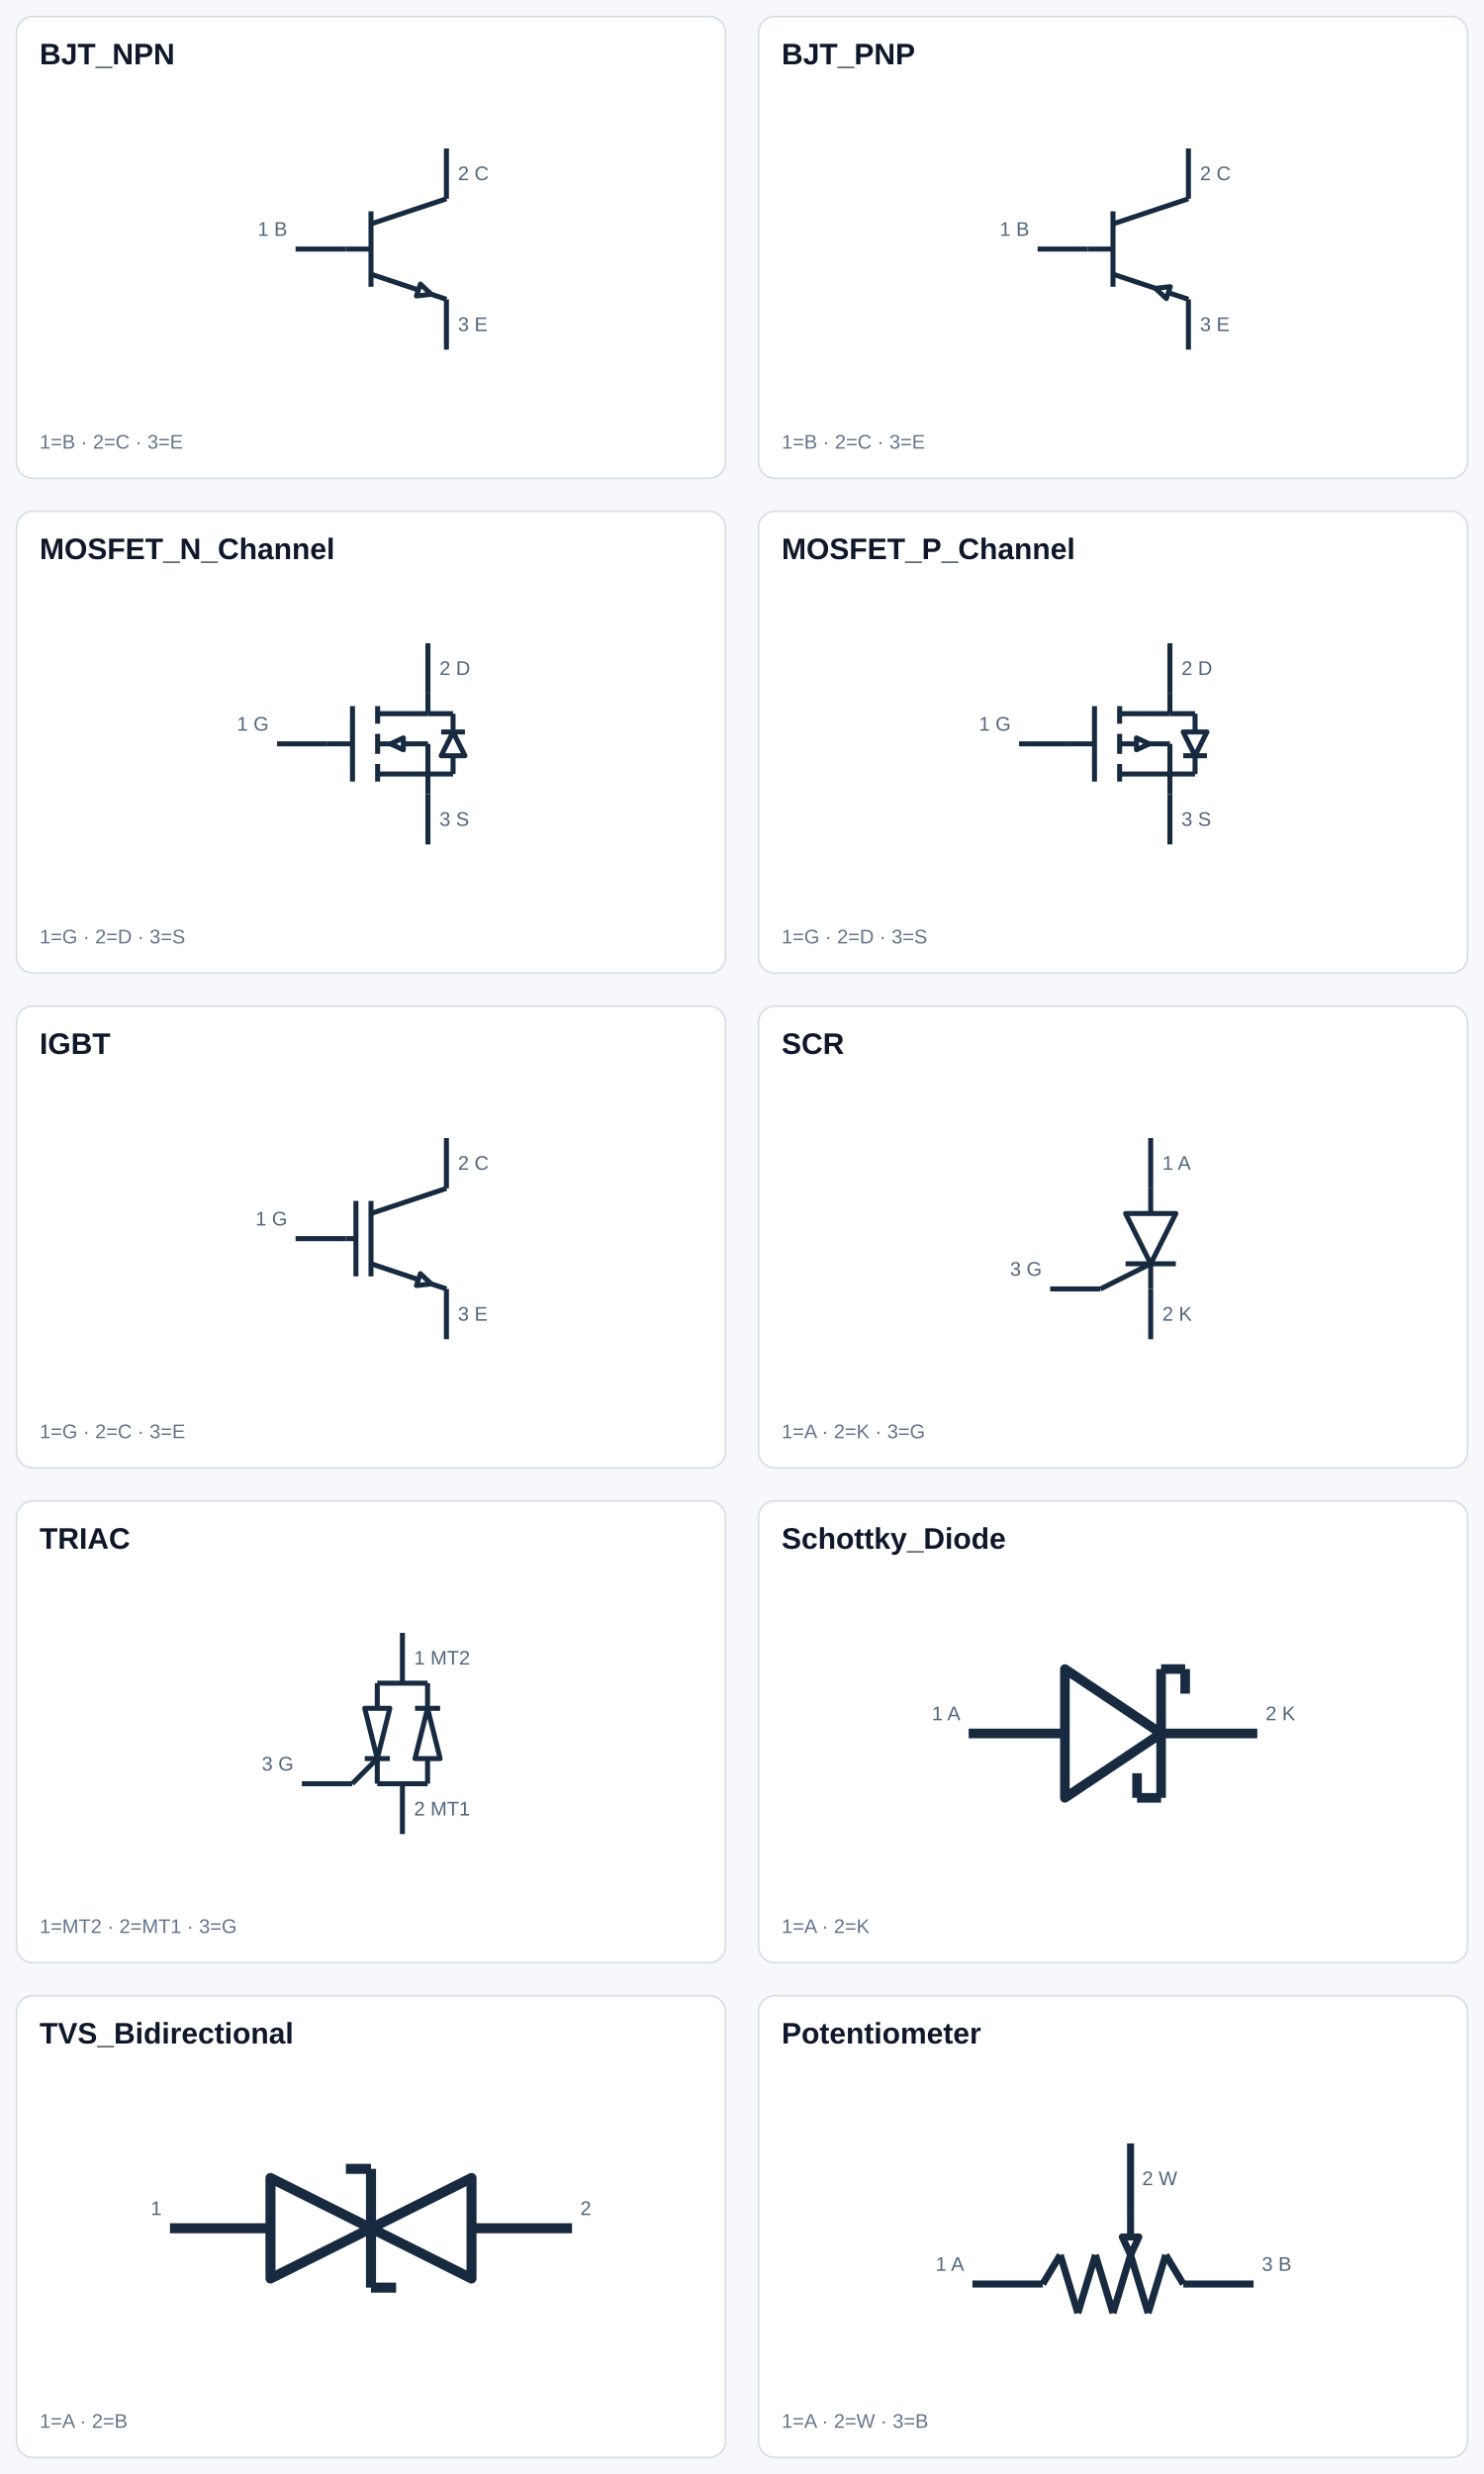
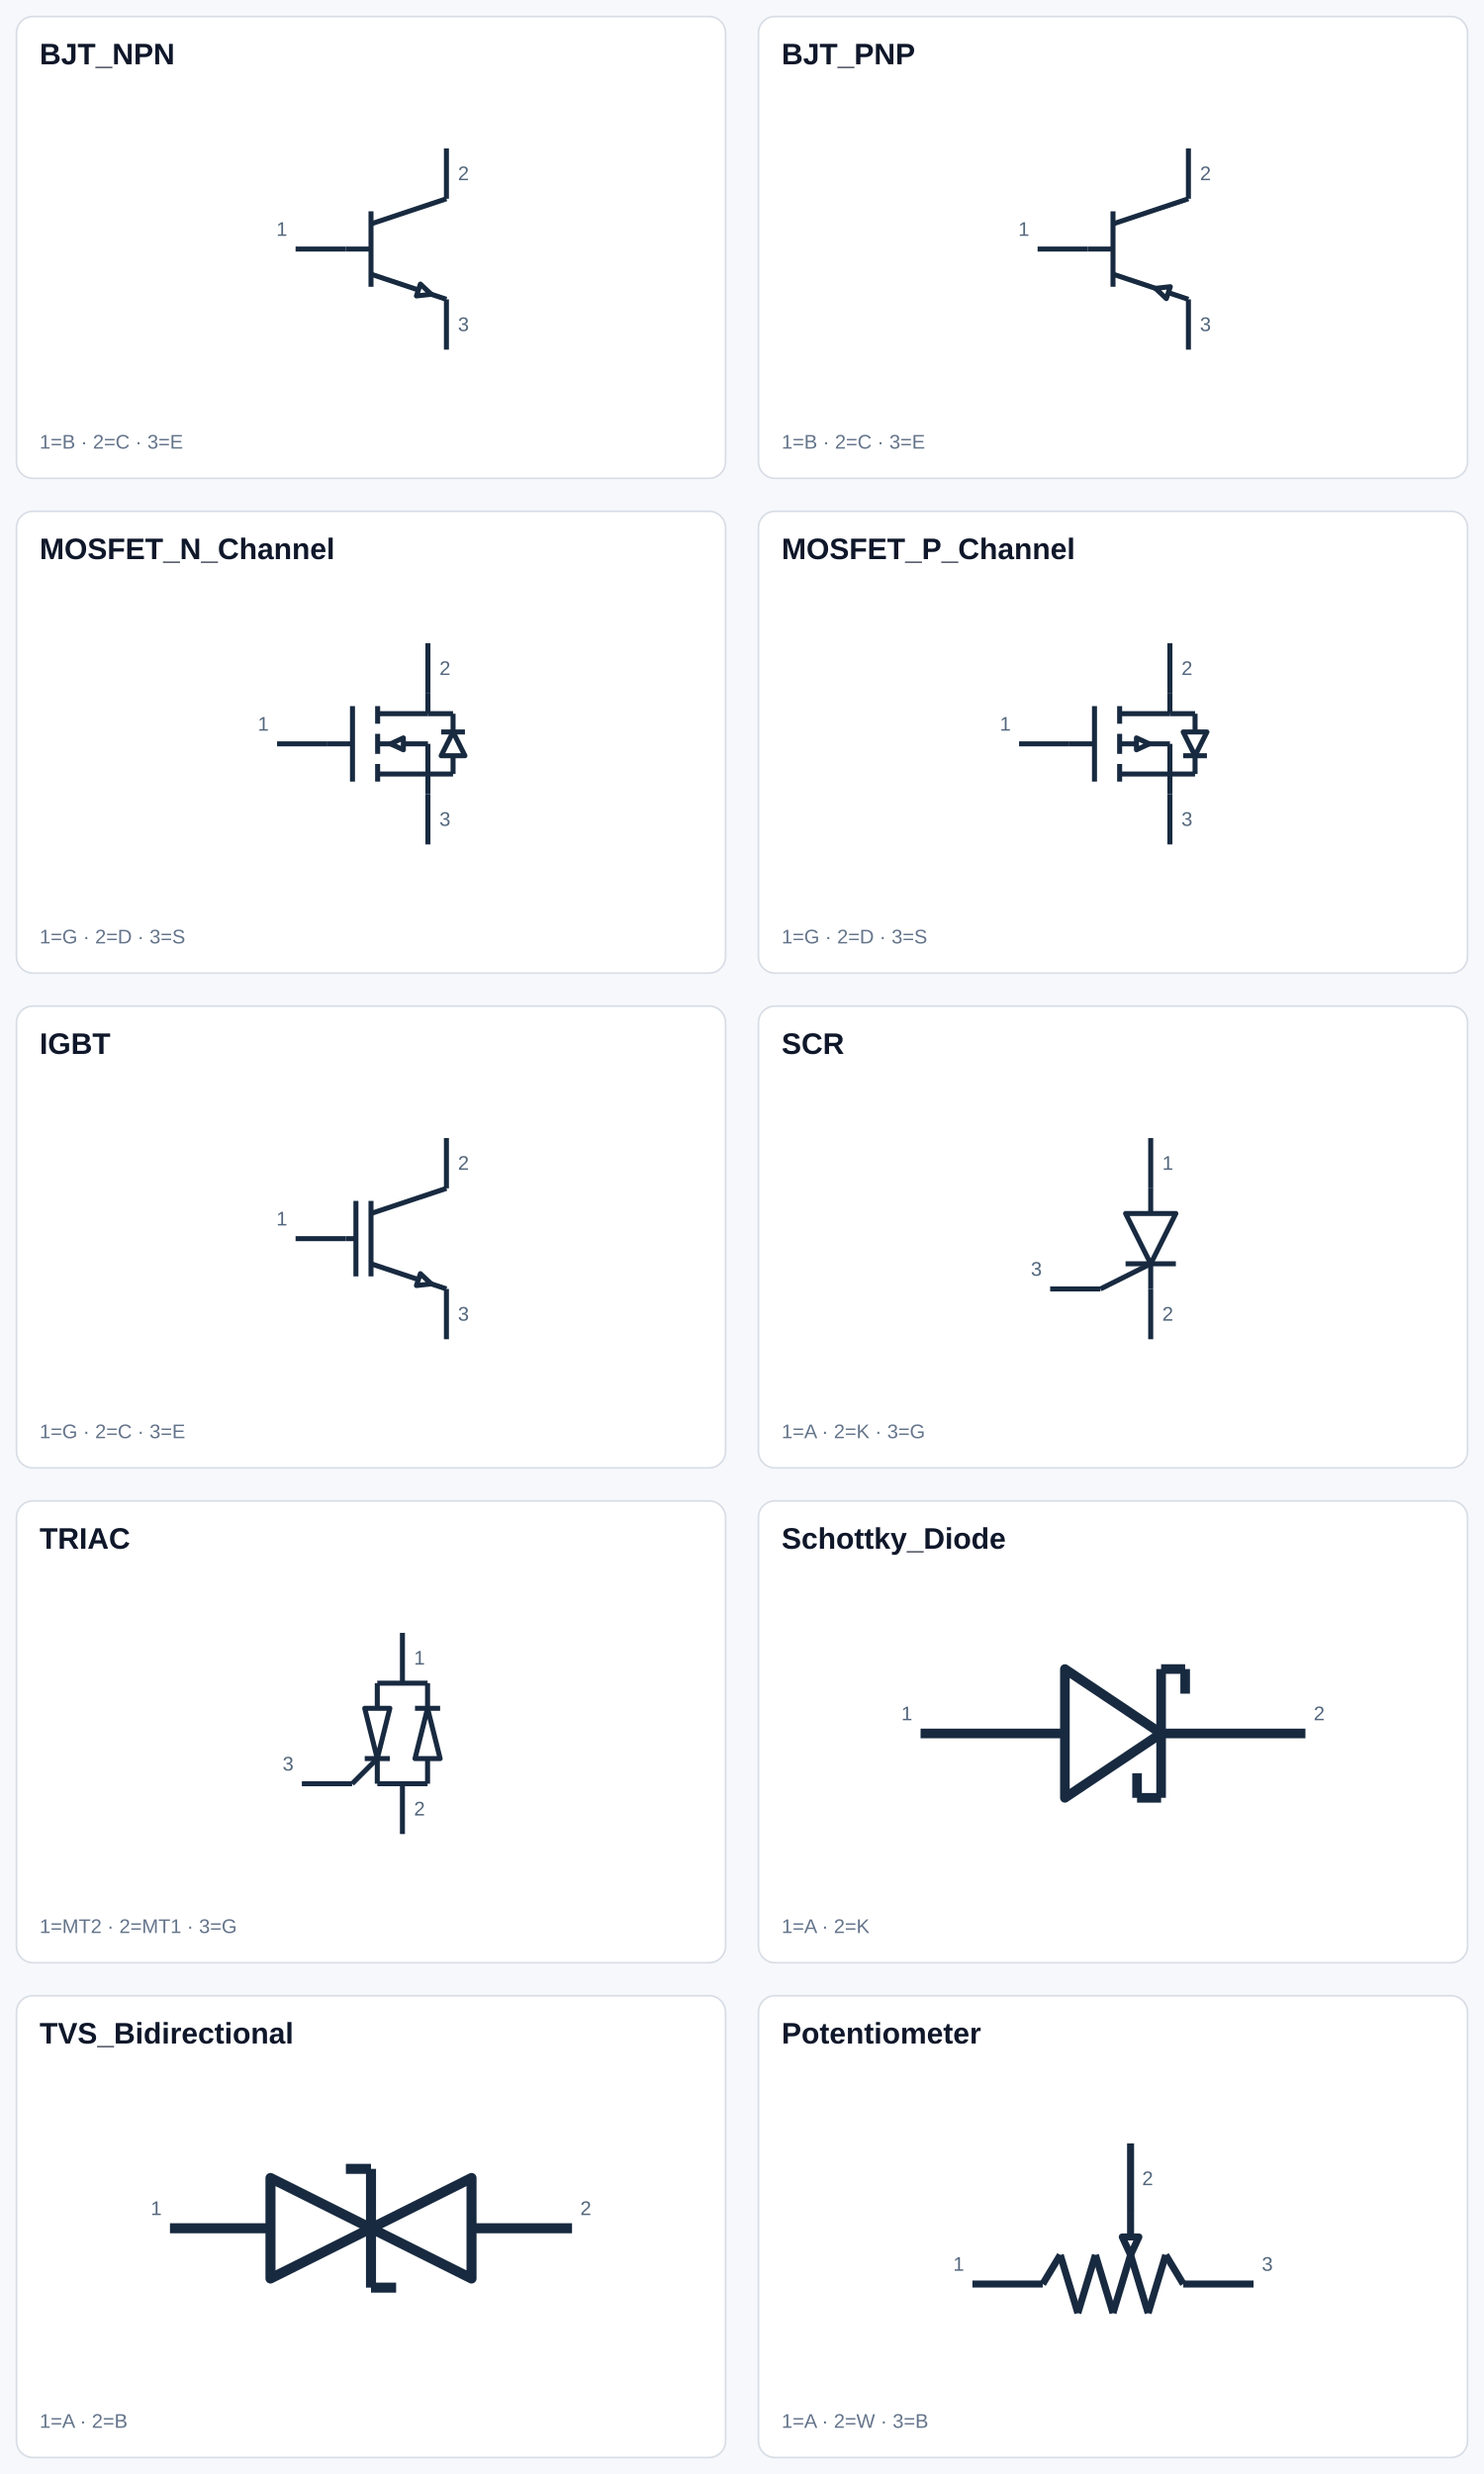
<svg xmlns="http://www.w3.org/2000/svg" width="900" height="1500" viewBox="0 0 900 1500">
  <rect width="100%" height="100%" fill="#f6f8fb" />
  <rect x="10" y="10" width="430" height="280" rx="10" fill="white" stroke="#d7dce5" />
  <text x="24" y="39" font-family="Arial,sans-serif" font-size="18.000" font-weight="bold" fill="#0f172a">BJT_NPN</text>
  <line x1="209.753" y1="151.000" x2="225.000" y2="151.000" fill="none" stroke="#182a40" stroke-width="3.049" stroke-linejoin="round" />
  <line x1="225.000" y1="173.871" x2="225.000" y2="128.129" fill="none" stroke="#182a40" stroke-width="3.049" stroke-linejoin="round" />
  <line x1="225.000" y1="135.753" x2="270.742" y2="120.506" fill="none" stroke="#182a40" stroke-width="3.049" stroke-linejoin="round" />
  <line x1="225.000" y1="166.247" x2="270.742" y2="181.494" fill="none" stroke="#182a40" stroke-width="3.049" stroke-linejoin="round" />
  <polygon points="261.557,178.433 254.954,172.226 252.553,179.429" fill="white" stroke="#182a40" stroke-width="3.049" stroke-linejoin="round" />
  <line x1="179.258" y1="151.000" x2="209.753" y2="151.000" stroke="#182a40" stroke-width="3.049" />
-   <text x="174.258" y="143.000" text-anchor="end" font-family="Arial,sans-serif" font-size="12" fill="#52667c">1 B</text>
+   <text x="174.258" y="143.000" text-anchor="end" font-family="Arial,sans-serif" font-size="12" fill="#52667c">1</text>
  <line x1="270.742" y1="90.011" x2="270.742" y2="120.506" stroke="#182a40" stroke-width="3.049" />
-   <text x="277.742" y="109.258" text-anchor="start" font-family="Arial,sans-serif" font-size="12" fill="#52667c">2 C</text>
+   <text x="277.742" y="109.258" text-anchor="start" font-family="Arial,sans-serif" font-size="12" fill="#52667c">2</text>
  <line x1="270.742" y1="211.989" x2="270.742" y2="181.494" stroke="#182a40" stroke-width="3.049" />
-   <text x="277.742" y="200.742" text-anchor="start" font-family="Arial,sans-serif" font-size="12" fill="#52667c">3 E</text>
+   <text x="277.742" y="200.742" text-anchor="start" font-family="Arial,sans-serif" font-size="12" fill="#52667c">3</text>
  <text x="24" y="272" font-family="Arial,sans-serif" font-size="12.000" fill="#64748b">1=B · 2=C · 3=E</text>
  <rect x="460" y="10" width="430" height="280" rx="10" fill="white" stroke="#d7dce5" />
  <text x="474" y="39" font-family="Arial,sans-serif" font-size="18.000" font-weight="bold" fill="#0f172a">BJT_PNP</text>
  <line x1="659.753" y1="151.000" x2="675.000" y2="151.000" fill="none" stroke="#182a40" stroke-width="3.049" stroke-linejoin="round" />
  <line x1="675.000" y1="173.871" x2="675.000" y2="128.129" fill="none" stroke="#182a40" stroke-width="3.049" stroke-linejoin="round" />
  <line x1="675.000" y1="135.753" x2="720.742" y2="120.506" fill="none" stroke="#182a40" stroke-width="3.049" stroke-linejoin="round" />
  <line x1="675.000" y1="166.247" x2="720.742" y2="181.494" fill="none" stroke="#182a40" stroke-width="3.049" stroke-linejoin="round" />
  <polygon points="700.752,174.831 707.355,181.026 709.756,173.823" fill="white" stroke="#182a40" stroke-width="3.049" stroke-linejoin="round" />
  <line x1="629.258" y1="151.000" x2="659.753" y2="151.000" stroke="#182a40" stroke-width="3.049" />
-   <text x="624.258" y="143.000" text-anchor="end" font-family="Arial,sans-serif" font-size="12" fill="#52667c">1 B</text>
+   <text x="624.258" y="143.000" text-anchor="end" font-family="Arial,sans-serif" font-size="12" fill="#52667c">1</text>
  <line x1="720.742" y1="90.011" x2="720.742" y2="120.506" stroke="#182a40" stroke-width="3.049" />
-   <text x="727.742" y="109.258" text-anchor="start" font-family="Arial,sans-serif" font-size="12" fill="#52667c">2 C</text>
+   <text x="727.742" y="109.258" text-anchor="start" font-family="Arial,sans-serif" font-size="12" fill="#52667c">2</text>
  <line x1="720.742" y1="211.989" x2="720.742" y2="181.494" stroke="#182a40" stroke-width="3.049" />
-   <text x="727.742" y="200.742" text-anchor="start" font-family="Arial,sans-serif" font-size="12" fill="#52667c">3 E</text>
+   <text x="727.742" y="200.742" text-anchor="start" font-family="Arial,sans-serif" font-size="12" fill="#52667c">3</text>
  <text x="474" y="272" font-family="Arial,sans-serif" font-size="12.000" fill="#64748b">1=B · 2=C · 3=E</text>
  <rect x="10" y="310" width="430" height="280" rx="10" fill="white" stroke="#d7dce5" />
  <text x="24" y="339" font-family="Arial,sans-serif" font-size="18.000" font-weight="bold" fill="#0f172a">MOSFET_N_Channel</text>
  <line x1="198.528" y1="451.000" x2="213.775" y2="451.000" fill="none" stroke="#182a40" stroke-width="3.049" stroke-linejoin="round" />
  <line x1="213.775" y1="473.871" x2="213.775" y2="428.129" fill="none" stroke="#182a40" stroke-width="3.049" stroke-linejoin="round" />
  <line x1="229.022" y1="473.871" x2="229.022" y2="463.198" fill="none" stroke="#182a40" stroke-width="3.049" stroke-linejoin="round" />
  <line x1="229.022" y1="457.099" x2="229.022" y2="444.901" fill="none" stroke="#182a40" stroke-width="3.049" stroke-linejoin="round" />
  <line x1="229.022" y1="438.802" x2="229.022" y2="428.129" fill="none" stroke="#182a40" stroke-width="3.049" stroke-linejoin="round" />
  <line x1="229.022" y1="432.703" x2="259.516" y2="432.703" fill="none" stroke="#182a40" stroke-width="3.049" stroke-linejoin="round" />
  <line x1="259.516" y1="432.703" x2="259.516" y2="420.506" fill="none" stroke="#182a40" stroke-width="3.049" stroke-linejoin="round" />
  <line x1="229.022" y1="469.297" x2="259.516" y2="469.297" fill="none" stroke="#182a40" stroke-width="3.049" stroke-linejoin="round" />
  <line x1="259.516" y1="469.297" x2="259.516" y2="481.494" fill="none" stroke="#182a40" stroke-width="3.049" stroke-linejoin="round" />
  <line x1="229.022" y1="451.000" x2="259.516" y2="451.000" fill="none" stroke="#182a40" stroke-width="3.049" stroke-linejoin="round" />
  <line x1="259.516" y1="451.000" x2="259.516" y2="469.297" fill="none" stroke="#182a40" stroke-width="3.049" stroke-linejoin="round" />
  <polygon points="236.826,451.000 244.629,454.602 244.629,447.398" fill="white" stroke="#182a40" stroke-width="3.049" stroke-linejoin="round" />
  <line x1="259.516" y1="432.703" x2="274.763" y2="432.703" fill="none" stroke="#182a40" stroke-width="3.049" stroke-linejoin="round" />
  <line x1="274.763" y1="432.703" x2="274.763" y2="443.797" fill="none" stroke="#182a40" stroke-width="3.049" stroke-linejoin="round" />
  <line x1="259.516" y1="469.297" x2="274.763" y2="469.297" fill="none" stroke="#182a40" stroke-width="3.049" stroke-linejoin="round" />
  <line x1="274.763" y1="469.297" x2="274.763" y2="458.203" fill="none" stroke="#182a40" stroke-width="3.049" stroke-linejoin="round" />
  <polygon points="267.560,458.203 281.967,458.203 274.763,443.797" fill="white" stroke="#182a40" stroke-width="3.049" stroke-linejoin="round" />
  <line x1="267.560" y1="443.797" x2="281.967" y2="443.797" fill="none" stroke="#182a40" stroke-width="3.049" stroke-linejoin="round" />
  <line x1="168.033" y1="451.000" x2="198.528" y2="451.000" stroke="#182a40" stroke-width="3.049" />
-   <text x="163.033" y="443.000" text-anchor="end" font-family="Arial,sans-serif" font-size="12" fill="#52667c">1 G</text>
+   <text x="163.033" y="443.000" text-anchor="end" font-family="Arial,sans-serif" font-size="12" fill="#52667c">1</text>
  <line x1="259.516" y1="390.011" x2="259.516" y2="420.506" stroke="#182a40" stroke-width="3.049" />
-   <text x="266.516" y="409.258" text-anchor="start" font-family="Arial,sans-serif" font-size="12" fill="#52667c">2 D</text>
+   <text x="266.516" y="409.258" text-anchor="start" font-family="Arial,sans-serif" font-size="12" fill="#52667c">2</text>
  <line x1="259.516" y1="511.989" x2="259.516" y2="481.494" stroke="#182a40" stroke-width="3.049" />
-   <text x="266.516" y="500.742" text-anchor="start" font-family="Arial,sans-serif" font-size="12" fill="#52667c">3 S</text>
+   <text x="266.516" y="500.742" text-anchor="start" font-family="Arial,sans-serif" font-size="12" fill="#52667c">3</text>
  <text x="24" y="572" font-family="Arial,sans-serif" font-size="12.000" fill="#64748b">1=G · 2=D · 3=S</text>
  <rect x="460" y="310" width="430" height="280" rx="10" fill="white" stroke="#d7dce5" />
  <text x="474" y="339" font-family="Arial,sans-serif" font-size="18.000" font-weight="bold" fill="#0f172a">MOSFET_P_Channel</text>
  <line x1="648.528" y1="451.000" x2="663.775" y2="451.000" fill="none" stroke="#182a40" stroke-width="3.049" stroke-linejoin="round" />
  <line x1="663.775" y1="473.871" x2="663.775" y2="428.129" fill="none" stroke="#182a40" stroke-width="3.049" stroke-linejoin="round" />
  <line x1="679.022" y1="473.871" x2="679.022" y2="463.198" fill="none" stroke="#182a40" stroke-width="3.049" stroke-linejoin="round" />
  <line x1="679.022" y1="457.099" x2="679.022" y2="444.901" fill="none" stroke="#182a40" stroke-width="3.049" stroke-linejoin="round" />
  <line x1="679.022" y1="438.802" x2="679.022" y2="428.129" fill="none" stroke="#182a40" stroke-width="3.049" stroke-linejoin="round" />
  <line x1="679.022" y1="432.703" x2="709.516" y2="432.703" fill="none" stroke="#182a40" stroke-width="3.049" stroke-linejoin="round" />
  <line x1="709.516" y1="432.703" x2="709.516" y2="420.506" fill="none" stroke="#182a40" stroke-width="3.049" stroke-linejoin="round" />
  <line x1="679.022" y1="469.297" x2="709.516" y2="469.297" fill="none" stroke="#182a40" stroke-width="3.049" stroke-linejoin="round" />
  <line x1="709.516" y1="469.297" x2="709.516" y2="481.494" fill="none" stroke="#182a40" stroke-width="3.049" stroke-linejoin="round" />
  <line x1="679.022" y1="451.000" x2="709.516" y2="451.000" fill="none" stroke="#182a40" stroke-width="3.049" stroke-linejoin="round" />
  <line x1="709.516" y1="451.000" x2="709.516" y2="469.297" fill="none" stroke="#182a40" stroke-width="3.049" stroke-linejoin="round" />
  <polygon points="697.030,451.000 689.227,447.398 689.227,454.602" fill="white" stroke="#182a40" stroke-width="3.049" stroke-linejoin="round" />
  <line x1="709.516" y1="432.703" x2="724.763" y2="432.703" fill="none" stroke="#182a40" stroke-width="3.049" stroke-linejoin="round" />
  <line x1="724.763" y1="432.703" x2="724.763" y2="443.797" fill="none" stroke="#182a40" stroke-width="3.049" stroke-linejoin="round" />
  <line x1="709.516" y1="469.297" x2="724.763" y2="469.297" fill="none" stroke="#182a40" stroke-width="3.049" stroke-linejoin="round" />
  <line x1="724.763" y1="469.297" x2="724.763" y2="458.203" fill="none" stroke="#182a40" stroke-width="3.049" stroke-linejoin="round" />
  <polygon points="717.560,443.797 731.967,443.797 724.763,458.203" fill="white" stroke="#182a40" stroke-width="3.049" stroke-linejoin="round" />
  <line x1="717.560" y1="458.203" x2="731.967" y2="458.203" fill="none" stroke="#182a40" stroke-width="3.049" stroke-linejoin="round" />
  <line x1="618.033" y1="451.000" x2="648.528" y2="451.000" stroke="#182a40" stroke-width="3.049" />
-   <text x="613.033" y="443.000" text-anchor="end" font-family="Arial,sans-serif" font-size="12" fill="#52667c">1 G</text>
+   <text x="613.033" y="443.000" text-anchor="end" font-family="Arial,sans-serif" font-size="12" fill="#52667c">1</text>
  <line x1="709.516" y1="390.011" x2="709.516" y2="420.506" stroke="#182a40" stroke-width="3.049" />
-   <text x="716.516" y="409.258" text-anchor="start" font-family="Arial,sans-serif" font-size="12" fill="#52667c">2 D</text>
+   <text x="716.516" y="409.258" text-anchor="start" font-family="Arial,sans-serif" font-size="12" fill="#52667c">2</text>
  <line x1="709.516" y1="511.989" x2="709.516" y2="481.494" stroke="#182a40" stroke-width="3.049" />
-   <text x="716.516" y="500.742" text-anchor="start" font-family="Arial,sans-serif" font-size="12" fill="#52667c">3 S</text>
+   <text x="716.516" y="500.742" text-anchor="start" font-family="Arial,sans-serif" font-size="12" fill="#52667c">3</text>
  <text x="474" y="572" font-family="Arial,sans-serif" font-size="12.000" fill="#64748b">1=G · 2=D · 3=S</text>
  <rect x="10" y="610" width="430" height="280" rx="10" fill="white" stroke="#d7dce5" />
  <text x="24" y="639" font-family="Arial,sans-serif" font-size="18.000" font-weight="bold" fill="#0f172a">IGBT</text>
  <line x1="209.753" y1="751.000" x2="215.852" y2="751.000" fill="none" stroke="#182a40" stroke-width="3.049" stroke-linejoin="round" />
  <line x1="215.852" y1="773.871" x2="215.852" y2="728.129" fill="none" stroke="#182a40" stroke-width="3.049" stroke-linejoin="round" />
  <line x1="225.000" y1="773.871" x2="225.000" y2="728.129" fill="none" stroke="#182a40" stroke-width="3.049" stroke-linejoin="round" />
  <line x1="225.000" y1="735.753" x2="270.742" y2="720.506" fill="none" stroke="#182a40" stroke-width="3.049" stroke-linejoin="round" />
  <line x1="225.000" y1="766.247" x2="270.742" y2="781.494" fill="none" stroke="#182a40" stroke-width="3.049" stroke-linejoin="round" />
  <polygon points="261.557,778.433 254.954,772.226 252.553,779.429" fill="white" stroke="#182a40" stroke-width="3.049" stroke-linejoin="round" />
  <line x1="179.258" y1="751.000" x2="209.753" y2="751.000" stroke="#182a40" stroke-width="3.049" />
-   <text x="174.258" y="743.000" text-anchor="end" font-family="Arial,sans-serif" font-size="12" fill="#52667c">1 G</text>
+   <text x="174.258" y="743.000" text-anchor="end" font-family="Arial,sans-serif" font-size="12" fill="#52667c">1</text>
  <line x1="270.742" y1="690.011" x2="270.742" y2="720.506" stroke="#182a40" stroke-width="3.049" />
-   <text x="277.742" y="709.258" text-anchor="start" font-family="Arial,sans-serif" font-size="12" fill="#52667c">2 C</text>
+   <text x="277.742" y="709.258" text-anchor="start" font-family="Arial,sans-serif" font-size="12" fill="#52667c">2</text>
  <line x1="270.742" y1="811.989" x2="270.742" y2="781.494" stroke="#182a40" stroke-width="3.049" />
-   <text x="277.742" y="800.742" text-anchor="start" font-family="Arial,sans-serif" font-size="12" fill="#52667c">3 E</text>
+   <text x="277.742" y="800.742" text-anchor="start" font-family="Arial,sans-serif" font-size="12" fill="#52667c">3</text>
  <text x="24" y="872" font-family="Arial,sans-serif" font-size="12.000" fill="#64748b">1=G · 2=C · 3=E</text>
  <rect x="460" y="610" width="430" height="280" rx="10" fill="white" stroke="#d7dce5" />
  <text x="474" y="639" font-family="Arial,sans-serif" font-size="18.000" font-weight="bold" fill="#0f172a">SCR</text>
  <polygon points="682.624,735.753 713.118,735.753 697.871,766.247" fill="white" stroke="#182a40" stroke-width="3.049" stroke-linejoin="round" />
  <line x1="682.624" y1="766.247" x2="713.118" y2="766.247" fill="none" stroke="#182a40" stroke-width="3.049" stroke-linejoin="round" />
  <line x1="697.871" y1="720.506" x2="697.871" y2="735.753" fill="none" stroke="#182a40" stroke-width="3.049" stroke-linejoin="round" />
  <line x1="697.871" y1="766.247" x2="697.871" y2="781.494" fill="none" stroke="#182a40" stroke-width="3.049" stroke-linejoin="round" />
  <line x1="667.376" y1="781.494" x2="697.871" y2="766.247" fill="none" stroke="#182a40" stroke-width="3.049" stroke-linejoin="round" />
  <line x1="697.871" y1="690.011" x2="697.871" y2="720.506" stroke="#182a40" stroke-width="3.049" />
-   <text x="704.871" y="709.258" text-anchor="start" font-family="Arial,sans-serif" font-size="12" fill="#52667c">1 A</text>
+   <text x="704.871" y="709.258" text-anchor="start" font-family="Arial,sans-serif" font-size="12" fill="#52667c">1</text>
  <line x1="697.871" y1="811.989" x2="697.871" y2="781.494" stroke="#182a40" stroke-width="3.049" />
-   <text x="704.871" y="800.742" text-anchor="start" font-family="Arial,sans-serif" font-size="12" fill="#52667c">2 K</text>
+   <text x="704.871" y="800.742" text-anchor="start" font-family="Arial,sans-serif" font-size="12" fill="#52667c">2</text>
  <line x1="636.882" y1="781.494" x2="667.376" y2="781.494" stroke="#182a40" stroke-width="3.049" />
-   <text x="631.882" y="773.494" text-anchor="end" font-family="Arial,sans-serif" font-size="12" fill="#52667c">3 G</text>
+   <text x="631.882" y="773.494" text-anchor="end" font-family="Arial,sans-serif" font-size="12" fill="#52667c">3</text>
  <text x="474" y="872" font-family="Arial,sans-serif" font-size="12.000" fill="#64748b">1=A · 2=K · 3=G</text>
  <rect x="10" y="910" width="430" height="280" rx="10" fill="white" stroke="#d7dce5" />
  <text x="24" y="939" font-family="Arial,sans-serif" font-size="18.000" font-weight="bold" fill="#0f172a">TRIAC</text>
  <polygon points="221.188,1035.753 236.435,1035.753 228.812,1066.247" fill="white" stroke="#182a40" stroke-width="3.049" stroke-linejoin="round" />
  <line x1="221.188" y1="1066.247" x2="236.435" y2="1066.247" fill="none" stroke="#182a40" stroke-width="3.049" stroke-linejoin="round" />
  <polygon points="251.683,1066.247 266.930,1066.247 259.306,1035.753" fill="white" stroke="#182a40" stroke-width="3.049" stroke-linejoin="round" />
  <line x1="251.683" y1="1035.753" x2="266.930" y2="1035.753" fill="none" stroke="#182a40" stroke-width="3.049" stroke-linejoin="round" />
  <line x1="228.812" y1="1035.753" x2="228.812" y2="1020.506" fill="none" stroke="#182a40" stroke-width="3.049" stroke-linejoin="round" />
  <line x1="228.812" y1="1020.506" x2="259.306" y2="1020.506" fill="none" stroke="#182a40" stroke-width="3.049" stroke-linejoin="round" />
  <line x1="259.306" y1="1020.506" x2="259.306" y2="1035.753" fill="none" stroke="#182a40" stroke-width="3.049" stroke-linejoin="round" />
  <line x1="228.812" y1="1066.247" x2="228.812" y2="1081.494" fill="none" stroke="#182a40" stroke-width="3.049" stroke-linejoin="round" />
  <line x1="228.812" y1="1081.494" x2="259.306" y2="1081.494" fill="none" stroke="#182a40" stroke-width="3.049" stroke-linejoin="round" />
  <line x1="259.306" y1="1081.494" x2="259.306" y2="1066.247" fill="none" stroke="#182a40" stroke-width="3.049" stroke-linejoin="round" />
  <line x1="213.565" y1="1081.494" x2="228.812" y2="1066.247" fill="none" stroke="#182a40" stroke-width="3.049" stroke-linejoin="round" />
  <line x1="244.059" y1="990.011" x2="244.059" y2="1020.506" stroke="#182a40" stroke-width="3.049" />
-   <text x="251.059" y="1009.258" text-anchor="start" font-family="Arial,sans-serif" font-size="12" fill="#52667c">1 MT2</text>
+   <text x="251.059" y="1009.258" text-anchor="start" font-family="Arial,sans-serif" font-size="12" fill="#52667c">1</text>
  <line x1="244.059" y1="1111.989" x2="244.059" y2="1081.494" stroke="#182a40" stroke-width="3.049" />
-   <text x="251.059" y="1100.742" text-anchor="start" font-family="Arial,sans-serif" font-size="12" fill="#52667c">2 MT1</text>
+   <text x="251.059" y="1100.742" text-anchor="start" font-family="Arial,sans-serif" font-size="12" fill="#52667c">2</text>
  <line x1="183.070" y1="1081.494" x2="213.565" y2="1081.494" stroke="#182a40" stroke-width="3.049" />
-   <text x="178.070" y="1073.494" text-anchor="end" font-family="Arial,sans-serif" font-size="12" fill="#52667c">3 G</text>
+   <text x="178.070" y="1073.494" text-anchor="end" font-family="Arial,sans-serif" font-size="12" fill="#52667c">3</text>
  <text x="24" y="1172" font-family="Arial,sans-serif" font-size="12.000" fill="#64748b">1=MT2 · 2=MT1 · 3=G</text>
  <rect x="460" y="910" width="430" height="280" rx="10" fill="white" stroke="#d7dce5" />
  <text x="474" y="939" font-family="Arial,sans-serif" font-size="18.000" font-weight="bold" fill="#0f172a">Schottky_Diode</text>
  <polygon points="645.824,1090.054 704.176,1051.000 645.824,1011.946" fill="white" stroke="#182a40" stroke-width="5.835" stroke-linejoin="round" />
  <line x1="718.764" y1="1026.878" x2="718.764" y2="1011.946" fill="none" stroke="#182a40" stroke-width="5.835" stroke-linejoin="round" />
  <line x1="718.764" y1="1011.946" x2="704.176" y2="1011.946" fill="none" stroke="#182a40" stroke-width="5.835" stroke-linejoin="round" />
  <line x1="704.176" y1="1011.946" x2="704.176" y2="1090.054" fill="none" stroke="#182a40" stroke-width="5.835" stroke-linejoin="round" />
  <line x1="704.176" y1="1090.054" x2="689.588" y2="1090.054" fill="none" stroke="#182a40" stroke-width="5.835" stroke-linejoin="round" />
  <line x1="689.588" y1="1090.054" x2="689.588" y2="1075.122" fill="none" stroke="#182a40" stroke-width="5.835" stroke-linejoin="round" />
-   <line x1="587.473" y1="1051.000" x2="645.824" y2="1051.000" stroke="#182a40" stroke-width="5.835" />
-   <text x="582.473" y="1043.000" text-anchor="end" font-family="Arial,sans-serif" font-size="12" fill="#52667c">1 A</text>
-   <line x1="762.527" y1="1051.000" x2="704.176" y2="1051.000" stroke="#182a40" stroke-width="5.835" />
-   <text x="767.527" y="1043.000" text-anchor="start" font-family="Arial,sans-serif" font-size="12" fill="#52667c">2 K</text>
+   <line x1="558.297" y1="1051.000" x2="645.824" y2="1051.000" stroke="#182a40" stroke-width="5.835" />
+   <text x="553.297" y="1043.000" text-anchor="end" font-family="Arial,sans-serif" font-size="12" fill="#52667c">1</text>
+   <line x1="791.703" y1="1051.000" x2="704.176" y2="1051.000" stroke="#182a40" stroke-width="5.835" />
+   <text x="796.703" y="1043.000" text-anchor="start" font-family="Arial,sans-serif" font-size="12" fill="#52667c">2</text>
  <text x="474" y="1172" font-family="Arial,sans-serif" font-size="12.000" fill="#64748b">1=A · 2=K</text>
  <rect x="10" y="1210" width="430" height="280" rx="10" fill="white" stroke="#d7dce5" />
  <text x="24" y="1239" font-family="Arial,sans-serif" font-size="18.000" font-weight="bold" fill="#0f172a">TVS_Bidirectional</text>
  <polygon points="164.040,1381.480 225.000,1351.000 164.040,1320.520" fill="white" stroke="#182a40" stroke-width="6.096" stroke-linejoin="round" />
  <polygon points="285.960,1381.480 225.000,1351.000 285.960,1320.520" fill="white" stroke="#182a40" stroke-width="6.096" stroke-linejoin="round" />
  <line x1="209.760" y1="1315.000" x2="225.000" y2="1315.000" fill="none" stroke="#182a40" stroke-width="6.096" stroke-linejoin="round" />
  <line x1="225.000" y1="1315.000" x2="225.000" y2="1387.000" fill="none" stroke="#182a40" stroke-width="6.096" stroke-linejoin="round" />
  <line x1="225.000" y1="1387.000" x2="240.240" y2="1387.000" fill="none" stroke="#182a40" stroke-width="6.096" stroke-linejoin="round" />
  <line x1="103.080" y1="1351.000" x2="164.040" y2="1351.000" stroke="#182a40" stroke-width="6.096" />
  <text x="98.080" y="1343.000" text-anchor="end" font-family="Arial,sans-serif" font-size="12" fill="#52667c">1</text>
  <line x1="346.920" y1="1351.000" x2="285.960" y2="1351.000" stroke="#182a40" stroke-width="6.096" />
  <text x="351.920" y="1343.000" text-anchor="start" font-family="Arial,sans-serif" font-size="12" fill="#52667c">2</text>
  <text x="24" y="1472" font-family="Arial,sans-serif" font-size="12.000" fill="#64748b">1=A · 2=B</text>
  <rect x="460" y="1210" width="430" height="280" rx="10" fill="white" stroke="#d7dce5" />
  <text x="474" y="1239" font-family="Arial,sans-serif" font-size="18.000" font-weight="bold" fill="#0f172a">Potentiometer</text>
  <line x1="632.374" y1="1384.815" x2="643.031" y2="1367.194" fill="none" stroke="#182a40" stroke-width="4.263" stroke-linejoin="round" />
  <line x1="643.031" y1="1367.194" x2="653.687" y2="1402.436" fill="none" stroke="#182a40" stroke-width="4.263" stroke-linejoin="round" />
  <line x1="653.687" y1="1402.436" x2="664.344" y2="1367.194" fill="none" stroke="#182a40" stroke-width="4.263" stroke-linejoin="round" />
  <line x1="664.344" y1="1367.194" x2="675.000" y2="1402.436" fill="none" stroke="#182a40" stroke-width="4.263" stroke-linejoin="round" />
  <line x1="675.000" y1="1402.436" x2="685.656" y2="1367.194" fill="none" stroke="#182a40" stroke-width="4.263" stroke-linejoin="round" />
  <line x1="685.656" y1="1367.194" x2="696.313" y2="1402.436" fill="none" stroke="#182a40" stroke-width="4.263" stroke-linejoin="round" />
  <line x1="696.313" y1="1402.436" x2="706.969" y2="1367.194" fill="none" stroke="#182a40" stroke-width="4.263" stroke-linejoin="round" />
  <line x1="706.969" y1="1367.194" x2="717.626" y2="1384.815" fill="none" stroke="#182a40" stroke-width="4.263" stroke-linejoin="round" />
  <line x1="685.656" y1="1342.190" x2="685.656" y2="1367.194" fill="none" stroke="#182a40" stroke-width="4.263" stroke-linejoin="round" />
  <polygon points="685.656,1367.194 690.691,1356.286 680.622,1356.286" fill="white" stroke="#182a40" stroke-width="4.263" stroke-linejoin="round" />
  <line x1="589.748" y1="1384.815" x2="632.374" y2="1384.815" stroke="#182a40" stroke-width="4.263" />
-   <text x="584.748" y="1376.815" text-anchor="end" font-family="Arial,sans-serif" font-size="12" fill="#52667c">1 A</text>
+   <text x="584.748" y="1376.815" text-anchor="end" font-family="Arial,sans-serif" font-size="12" fill="#52667c">1</text>
  <line x1="685.656" y1="1299.564" x2="685.656" y2="1342.190" stroke="#182a40" stroke-width="4.263" />
-   <text x="692.656" y="1324.877" text-anchor="start" font-family="Arial,sans-serif" font-size="12" fill="#52667c">2 W</text>
+   <text x="692.656" y="1324.877" text-anchor="start" font-family="Arial,sans-serif" font-size="12" fill="#52667c">2</text>
  <line x1="760.252" y1="1384.815" x2="717.626" y2="1384.815" stroke="#182a40" stroke-width="4.263" />
-   <text x="765.252" y="1376.815" text-anchor="start" font-family="Arial,sans-serif" font-size="12" fill="#52667c">3 B</text>
+   <text x="765.252" y="1376.815" text-anchor="start" font-family="Arial,sans-serif" font-size="12" fill="#52667c">3</text>
  <text x="474" y="1472" font-family="Arial,sans-serif" font-size="12.000" fill="#64748b">1=A · 2=W · 3=B</text>
</svg>
